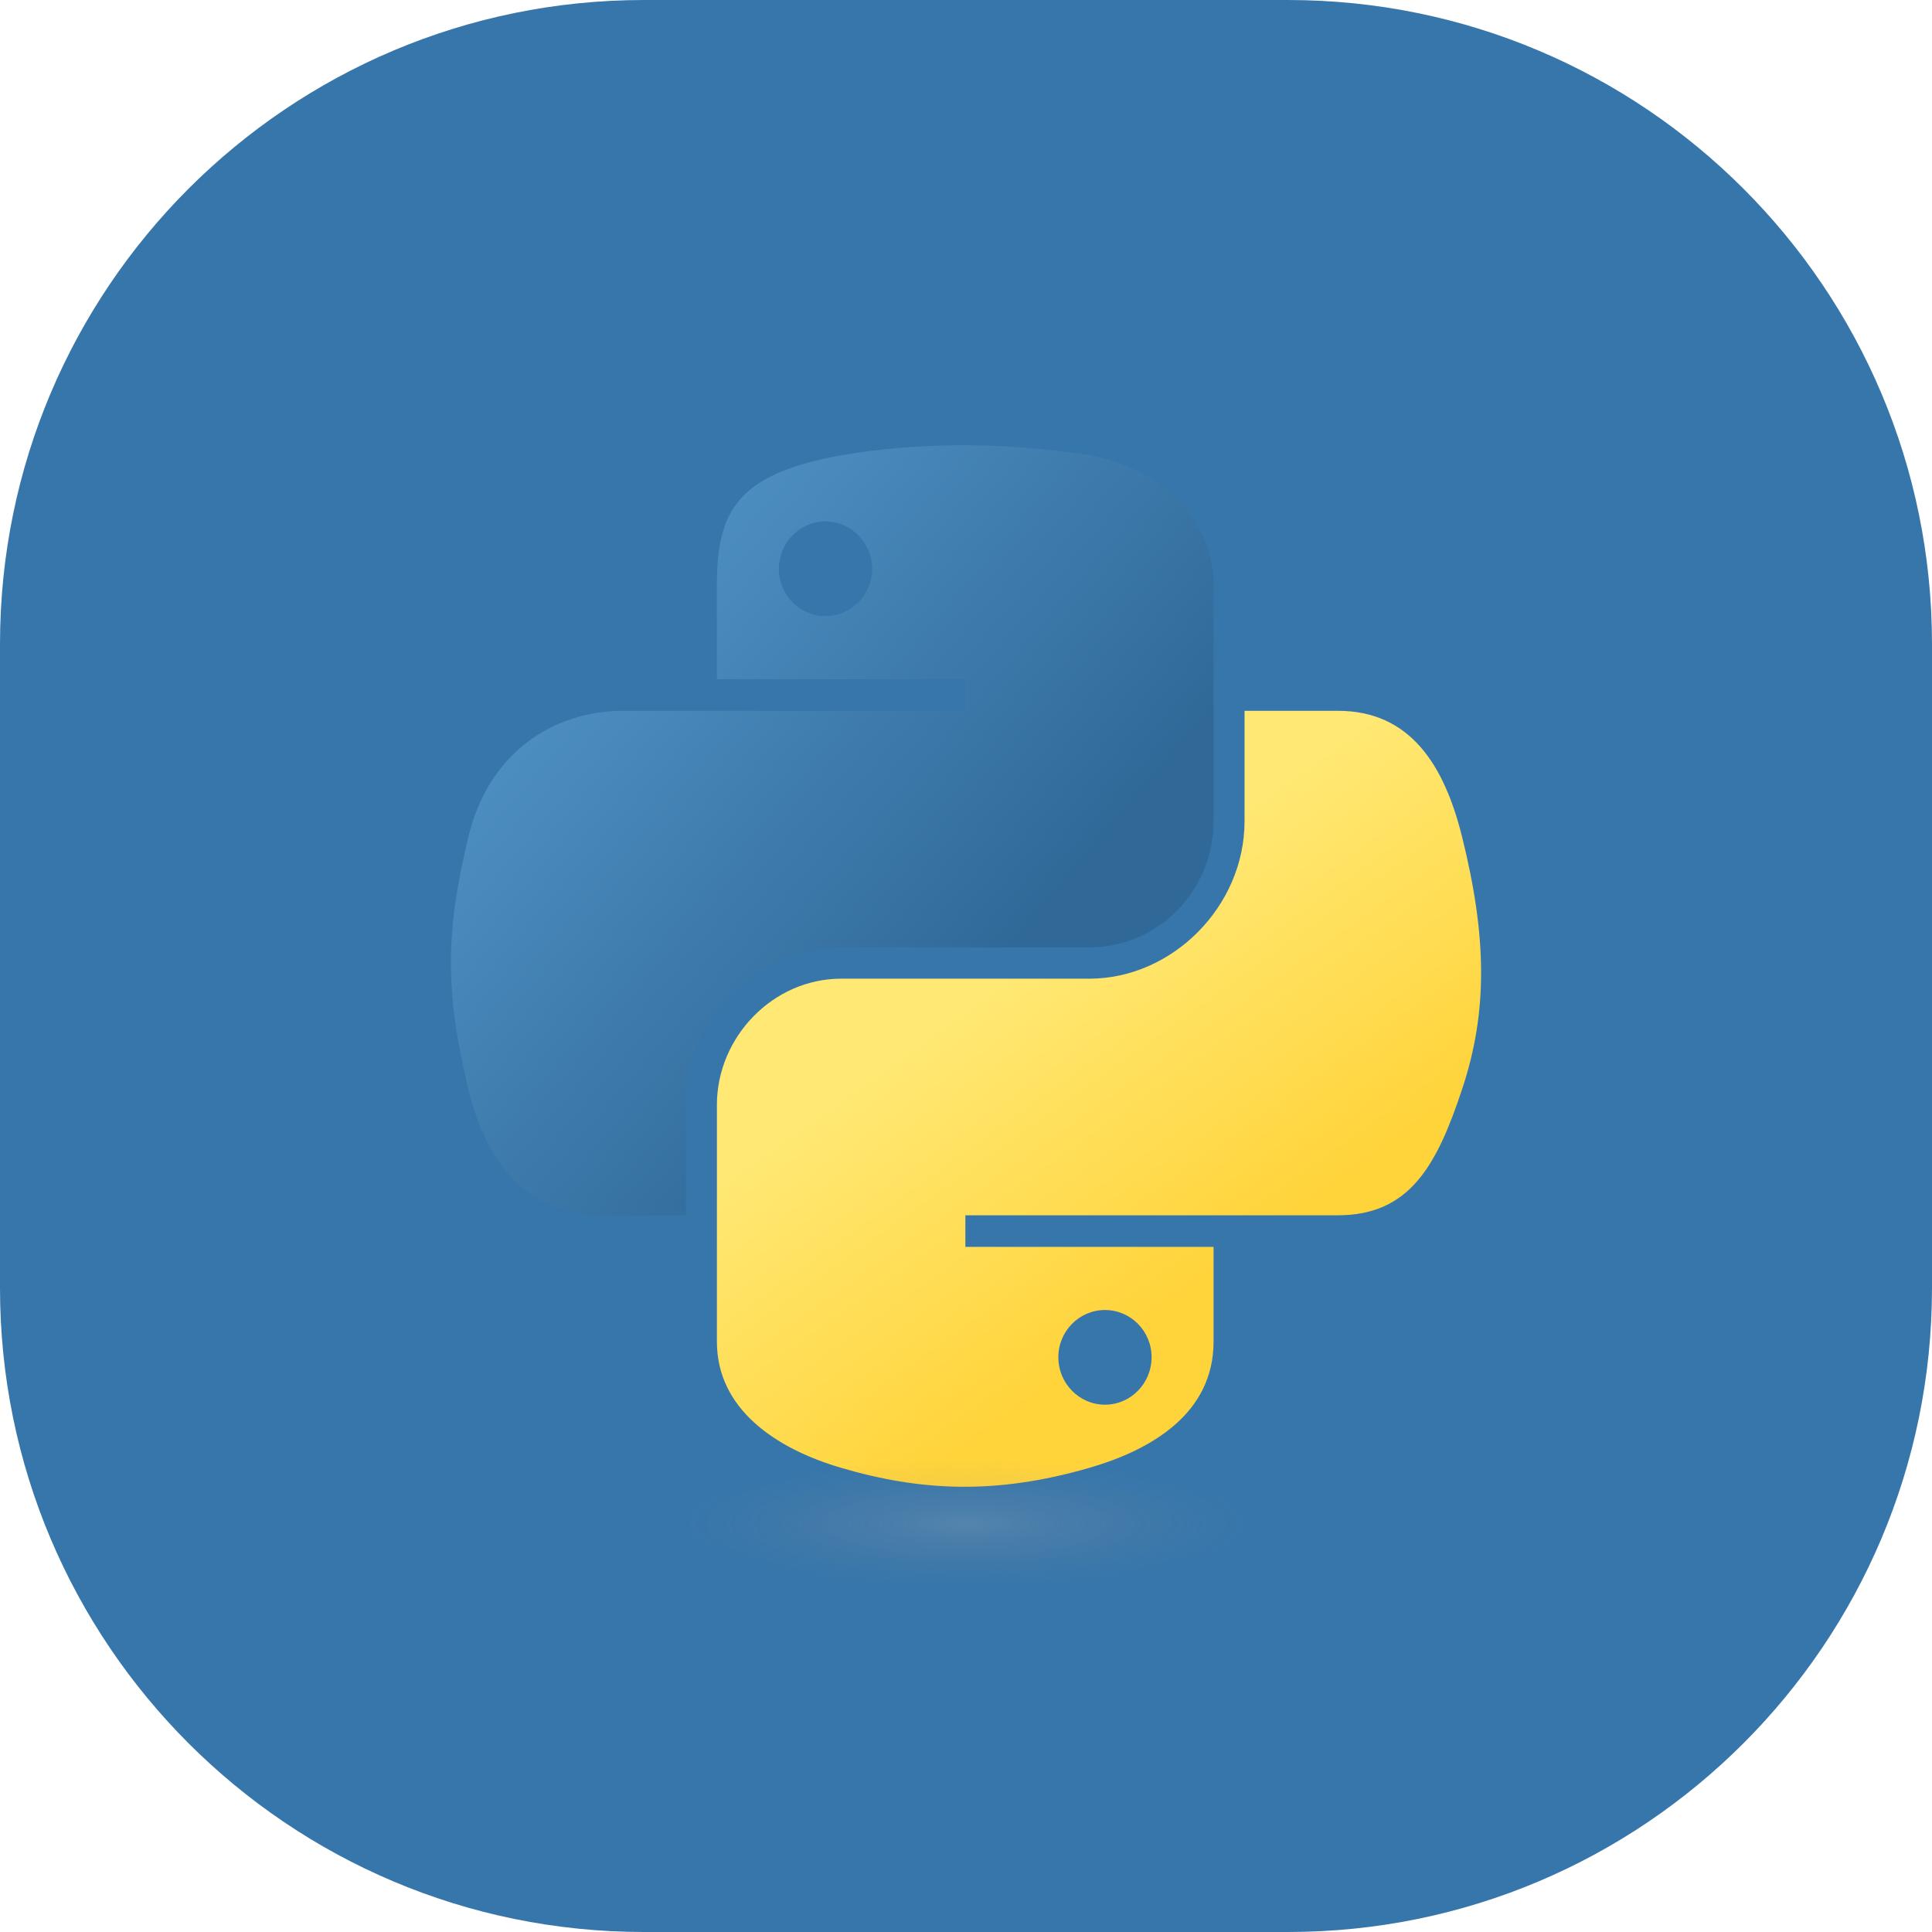
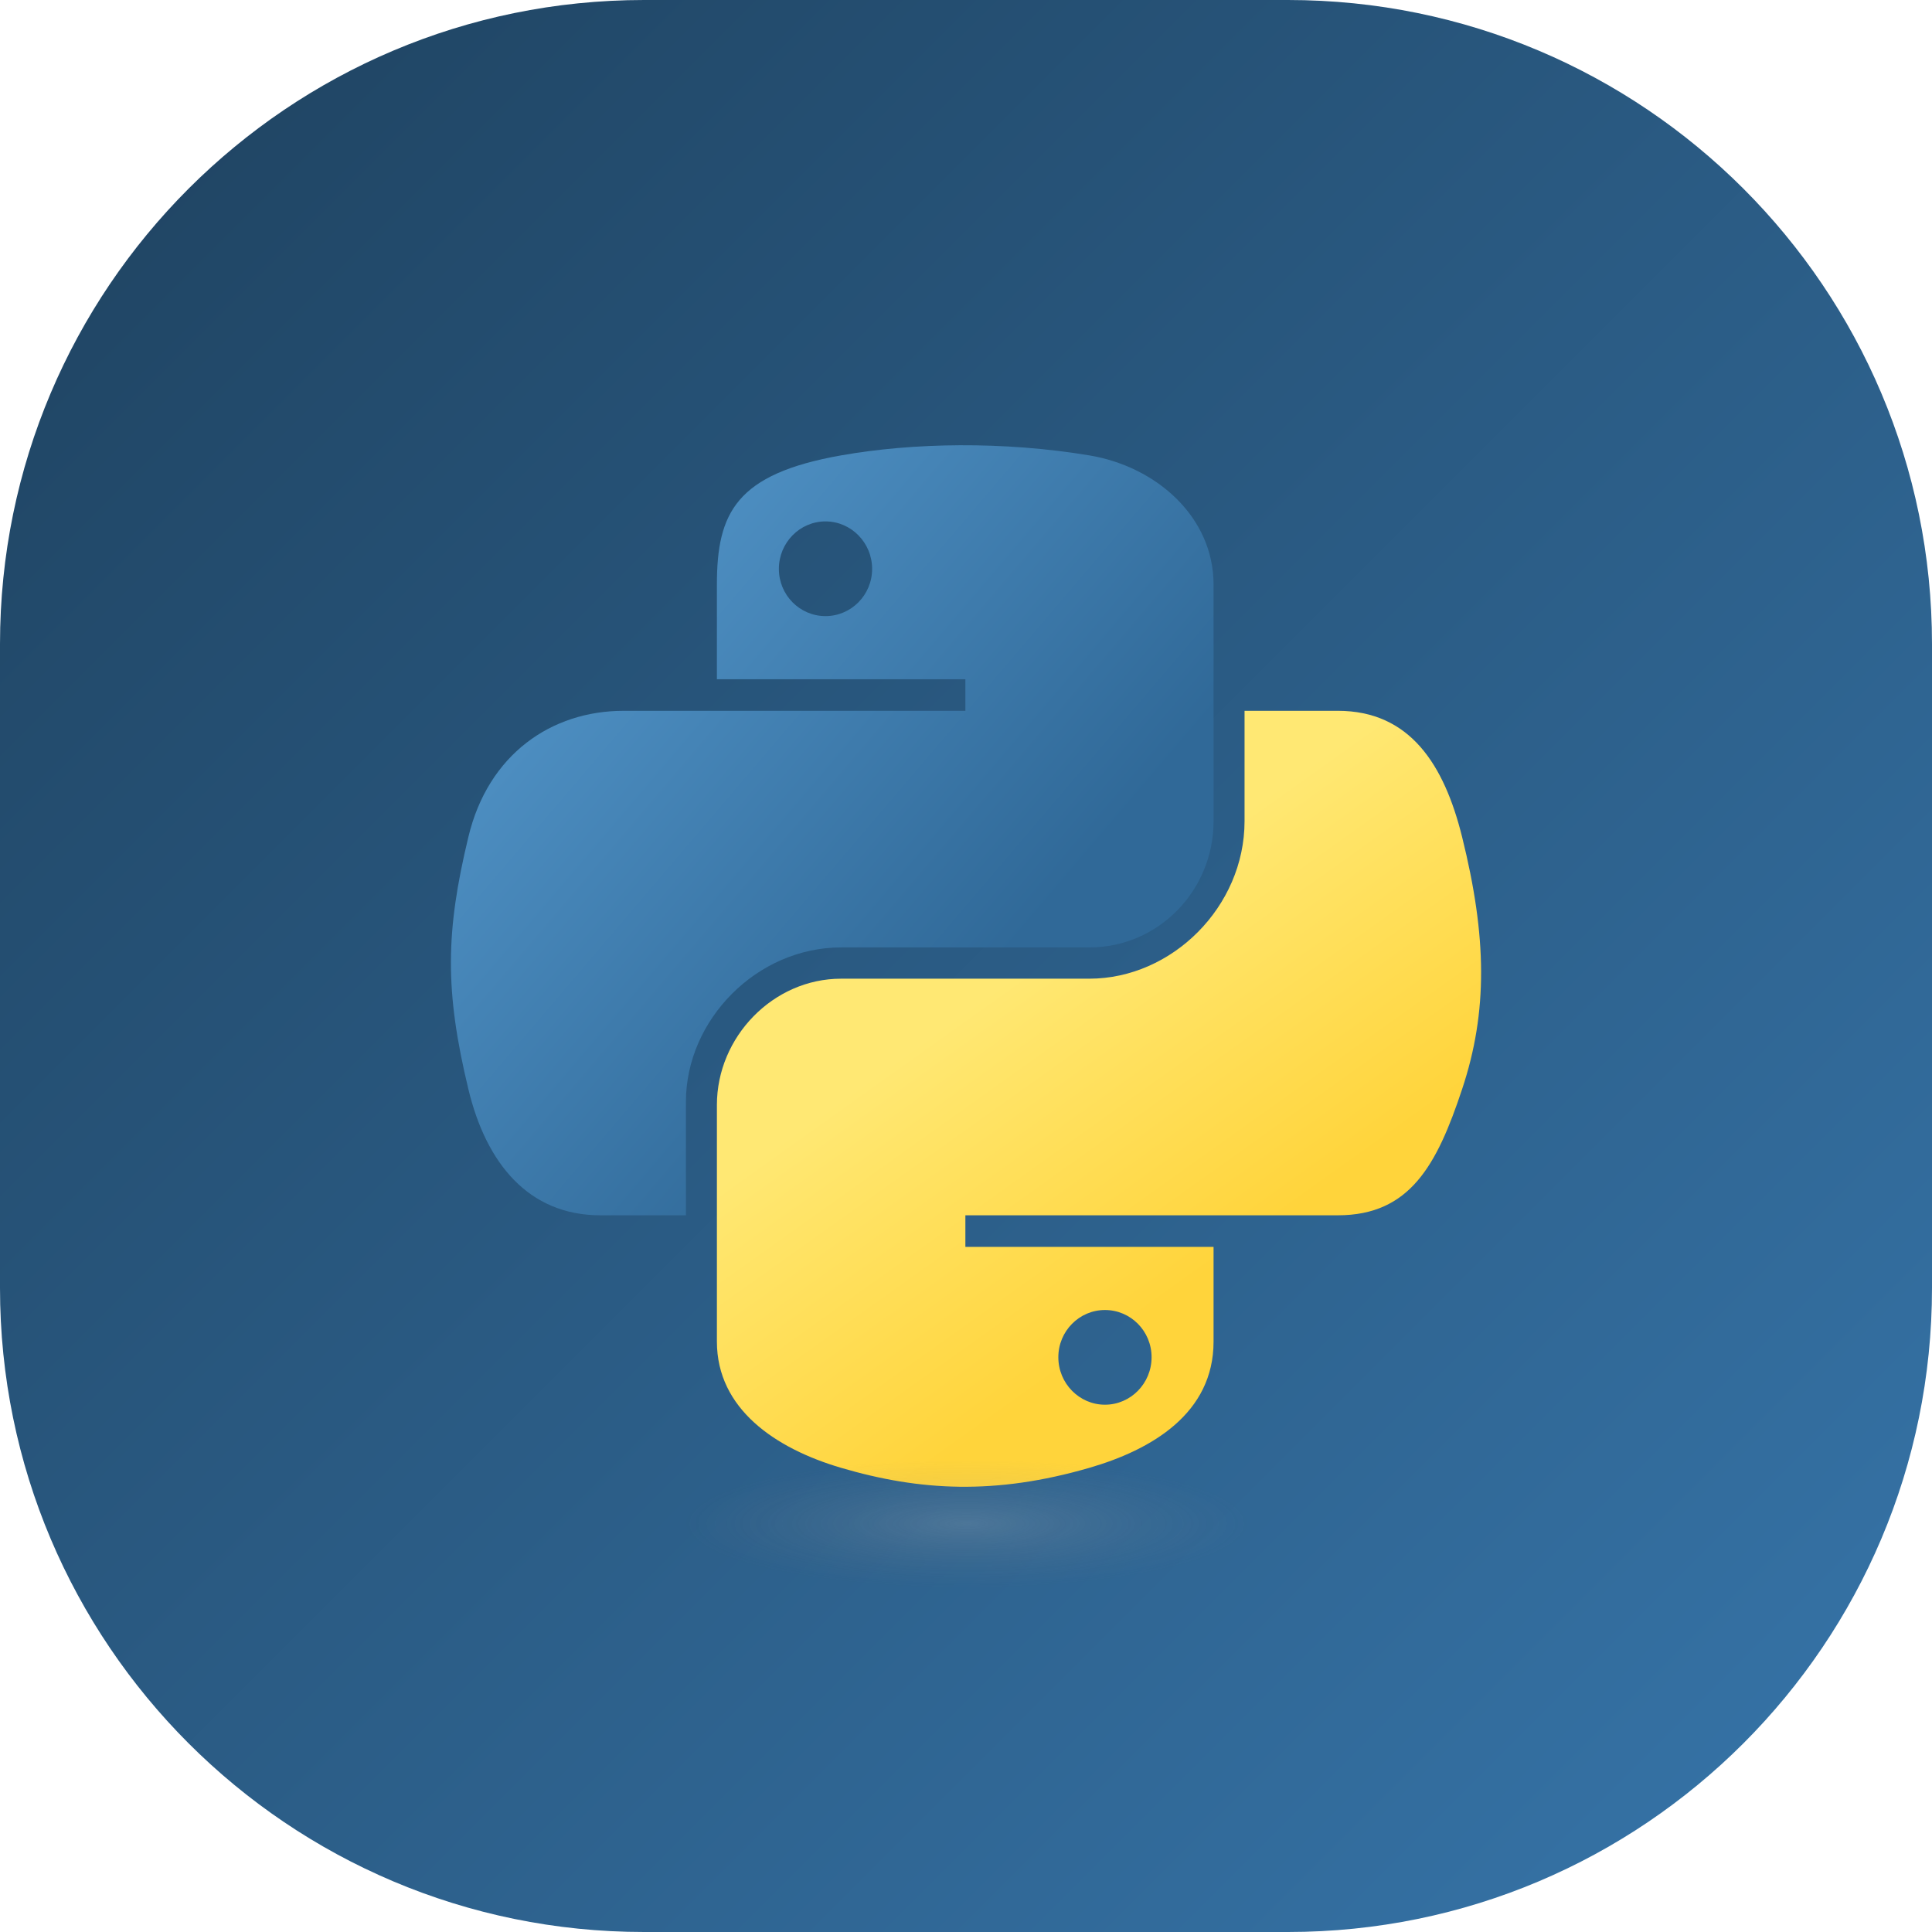
<svg xmlns="http://www.w3.org/2000/svg" viewBox="0 0 36 36" fill="none">
-   <rect x="0" y="0" width="36" height="36" rx="12" fill="#3776AB" />
+   <defs>
+     <linearGradient id="py-bg" x1="0%" y1="0%" x2="100%" y2="100%">
+       <stop offset="0%" stop-color="#1e415e" />
+       <stop offset="100%" stop-color="#3776AB" />
+     </linearGradient>
+   </defs>
+   <rect x="0" y="0" width="36" height="36" rx="12" fill="url(#py-bg)" />
  <svg x="6" y="6" width="24" height="24" viewBox="0 0 128 128">
    <linearGradient id="python-original-a" gradientUnits="userSpaceOnUse" x1="70.252" y1="1237.476" x2="170.659" y2="1151.089" gradientTransform="matrix(.563 0 0 -.568 -29.215 707.817)">
      <stop offset="0" stop-color="#5A9FD4" />
      <stop offset="1" stop-color="#306998" />
    </linearGradient>
    <linearGradient id="python-original-b" gradientUnits="userSpaceOnUse" x1="209.474" y1="1098.811" x2="173.62" y2="1149.537" gradientTransform="matrix(.563 0 0 -.568 -29.215 707.817)">
      <stop offset="0" stop-color="#FFD43B" />
      <stop offset="1" stop-color="#FFE873" />
    </linearGradient>
    <path fill="url(#python-original-a)" d="M63.391 1.988c-4.222.02-8.252.379-11.8 1.007-10.45 1.846-12.346 5.71-12.346 12.837v9.411h24.693v3.137H29.977c-7.176 0-13.46 4.313-15.426 12.521-2.268 9.405-2.368 15.275 0 25.096 1.755 7.311 5.947 12.519 13.124 12.519h8.491V67.234c0-8.151 7.051-15.34 15.426-15.34h24.665c6.866 0 12.346-5.654 12.346-12.548V15.833c0-6.693-5.646-11.72-12.346-12.837-4.244-.706-8.645-1.027-12.866-1.008zM50.037 9.557c2.55 0 4.634 2.117 4.634 4.721 0 2.593-2.083 4.69-4.634 4.69-2.56 0-4.633-2.097-4.633-4.69-.001-2.604 2.073-4.721 4.633-4.721z" transform="translate(0 10.26)" />
    <path fill="url(#python-original-b)" d="M91.682 28.38v10.966c0 8.5-7.208 15.655-15.426 15.655H51.591c-6.756 0-12.346 5.783-12.346 12.549v23.515c0 6.691 5.818 10.628 12.346 12.547 7.816 2.297 15.312 2.713 24.665 0 6.216-1.801 12.346-5.423 12.346-12.547v-9.412H63.938v-3.138h37.012c7.176 0 9.852-5.005 12.348-12.519 2.578-7.735 2.467-15.174 0-25.096-1.774-7.145-5.161-12.521-12.348-12.521h-9.268zM77.809 87.927c2.561 0 4.634 2.097 4.634 4.692 0 2.602-2.074 4.719-4.634 4.719-2.55 0-4.633-2.117-4.633-4.719 0-2.595 2.083-4.692 4.633-4.692z" transform="translate(0 10.26)" />
    <radialGradient id="python-original-c" cx="1825.678" cy="444.45" r="26.743" gradientTransform="matrix(0 -.24 -1.055 0 532.979 557.576)" gradientUnits="userSpaceOnUse">
      <stop offset="0" stop-color="#B8B8B8" stop-opacity=".498" />
      <stop offset="1" stop-color="#7F7F7F" stop-opacity="0" />
    </radialGradient>
    <path opacity=".444" fill="url(#python-original-c)" d="M97.309 119.597c0 3.543-14.816 6.416-33.091 6.416-18.276 0-33.092-2.873-33.092-6.416 0-3.544 14.815-6.417 33.092-6.417 18.275 0 33.091 2.872 33.091 6.417z" />
  </svg>
</svg>
